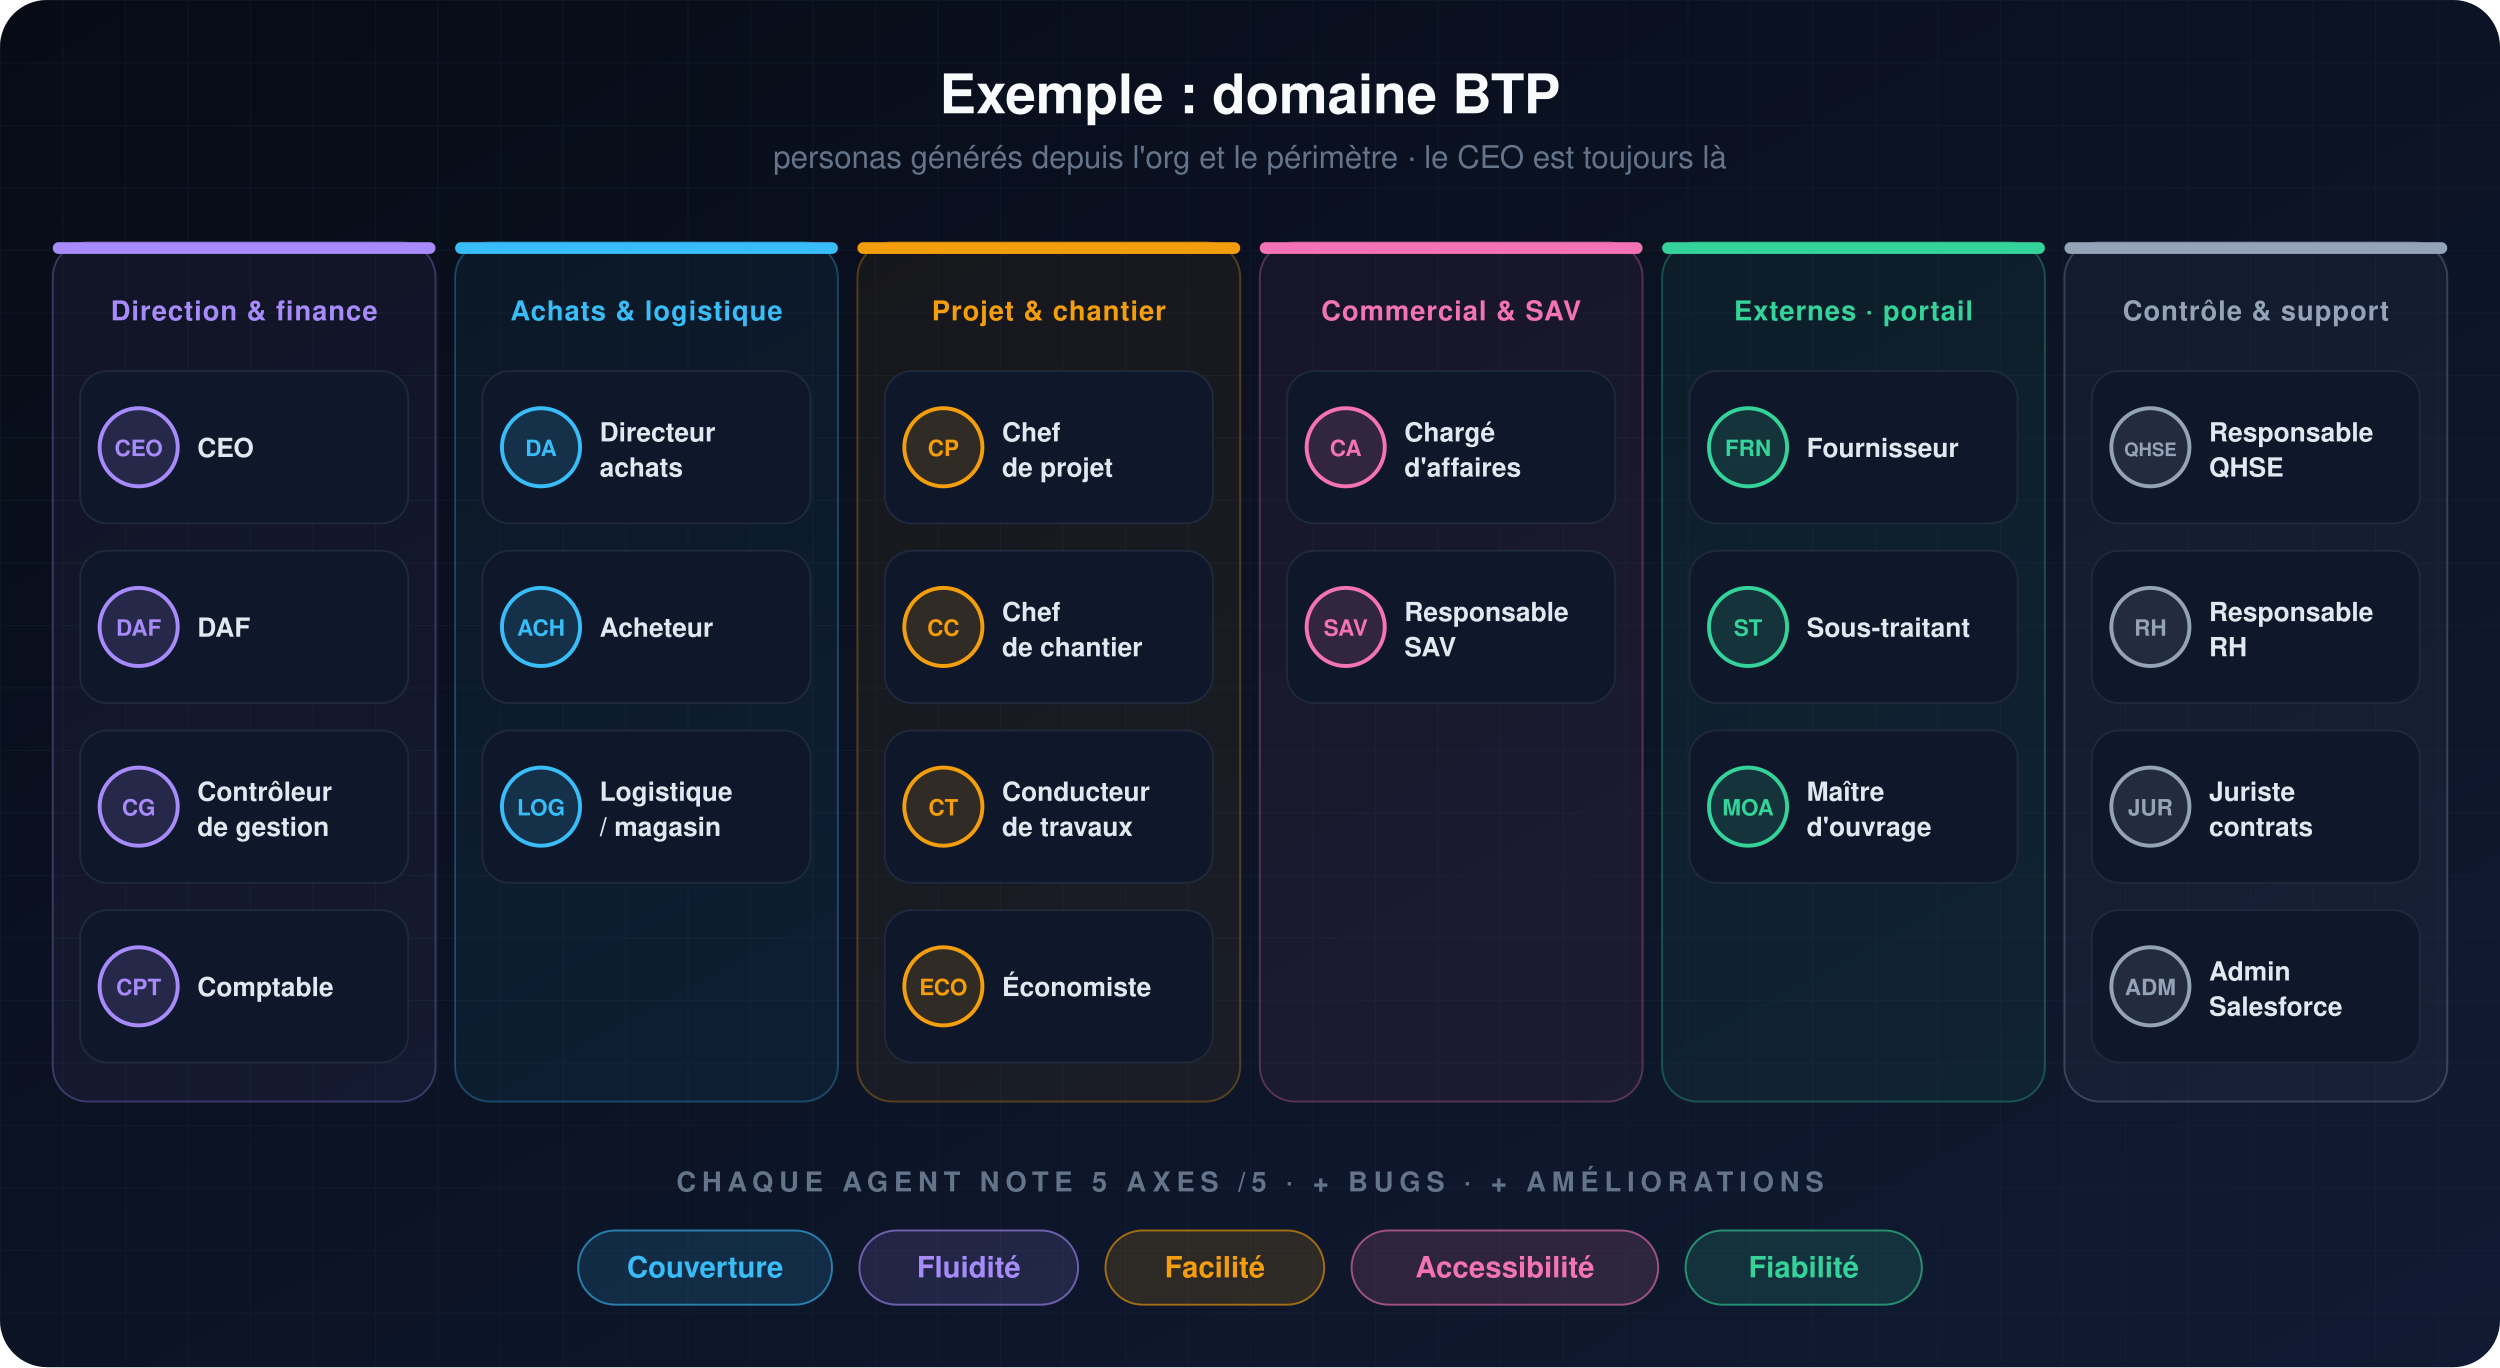
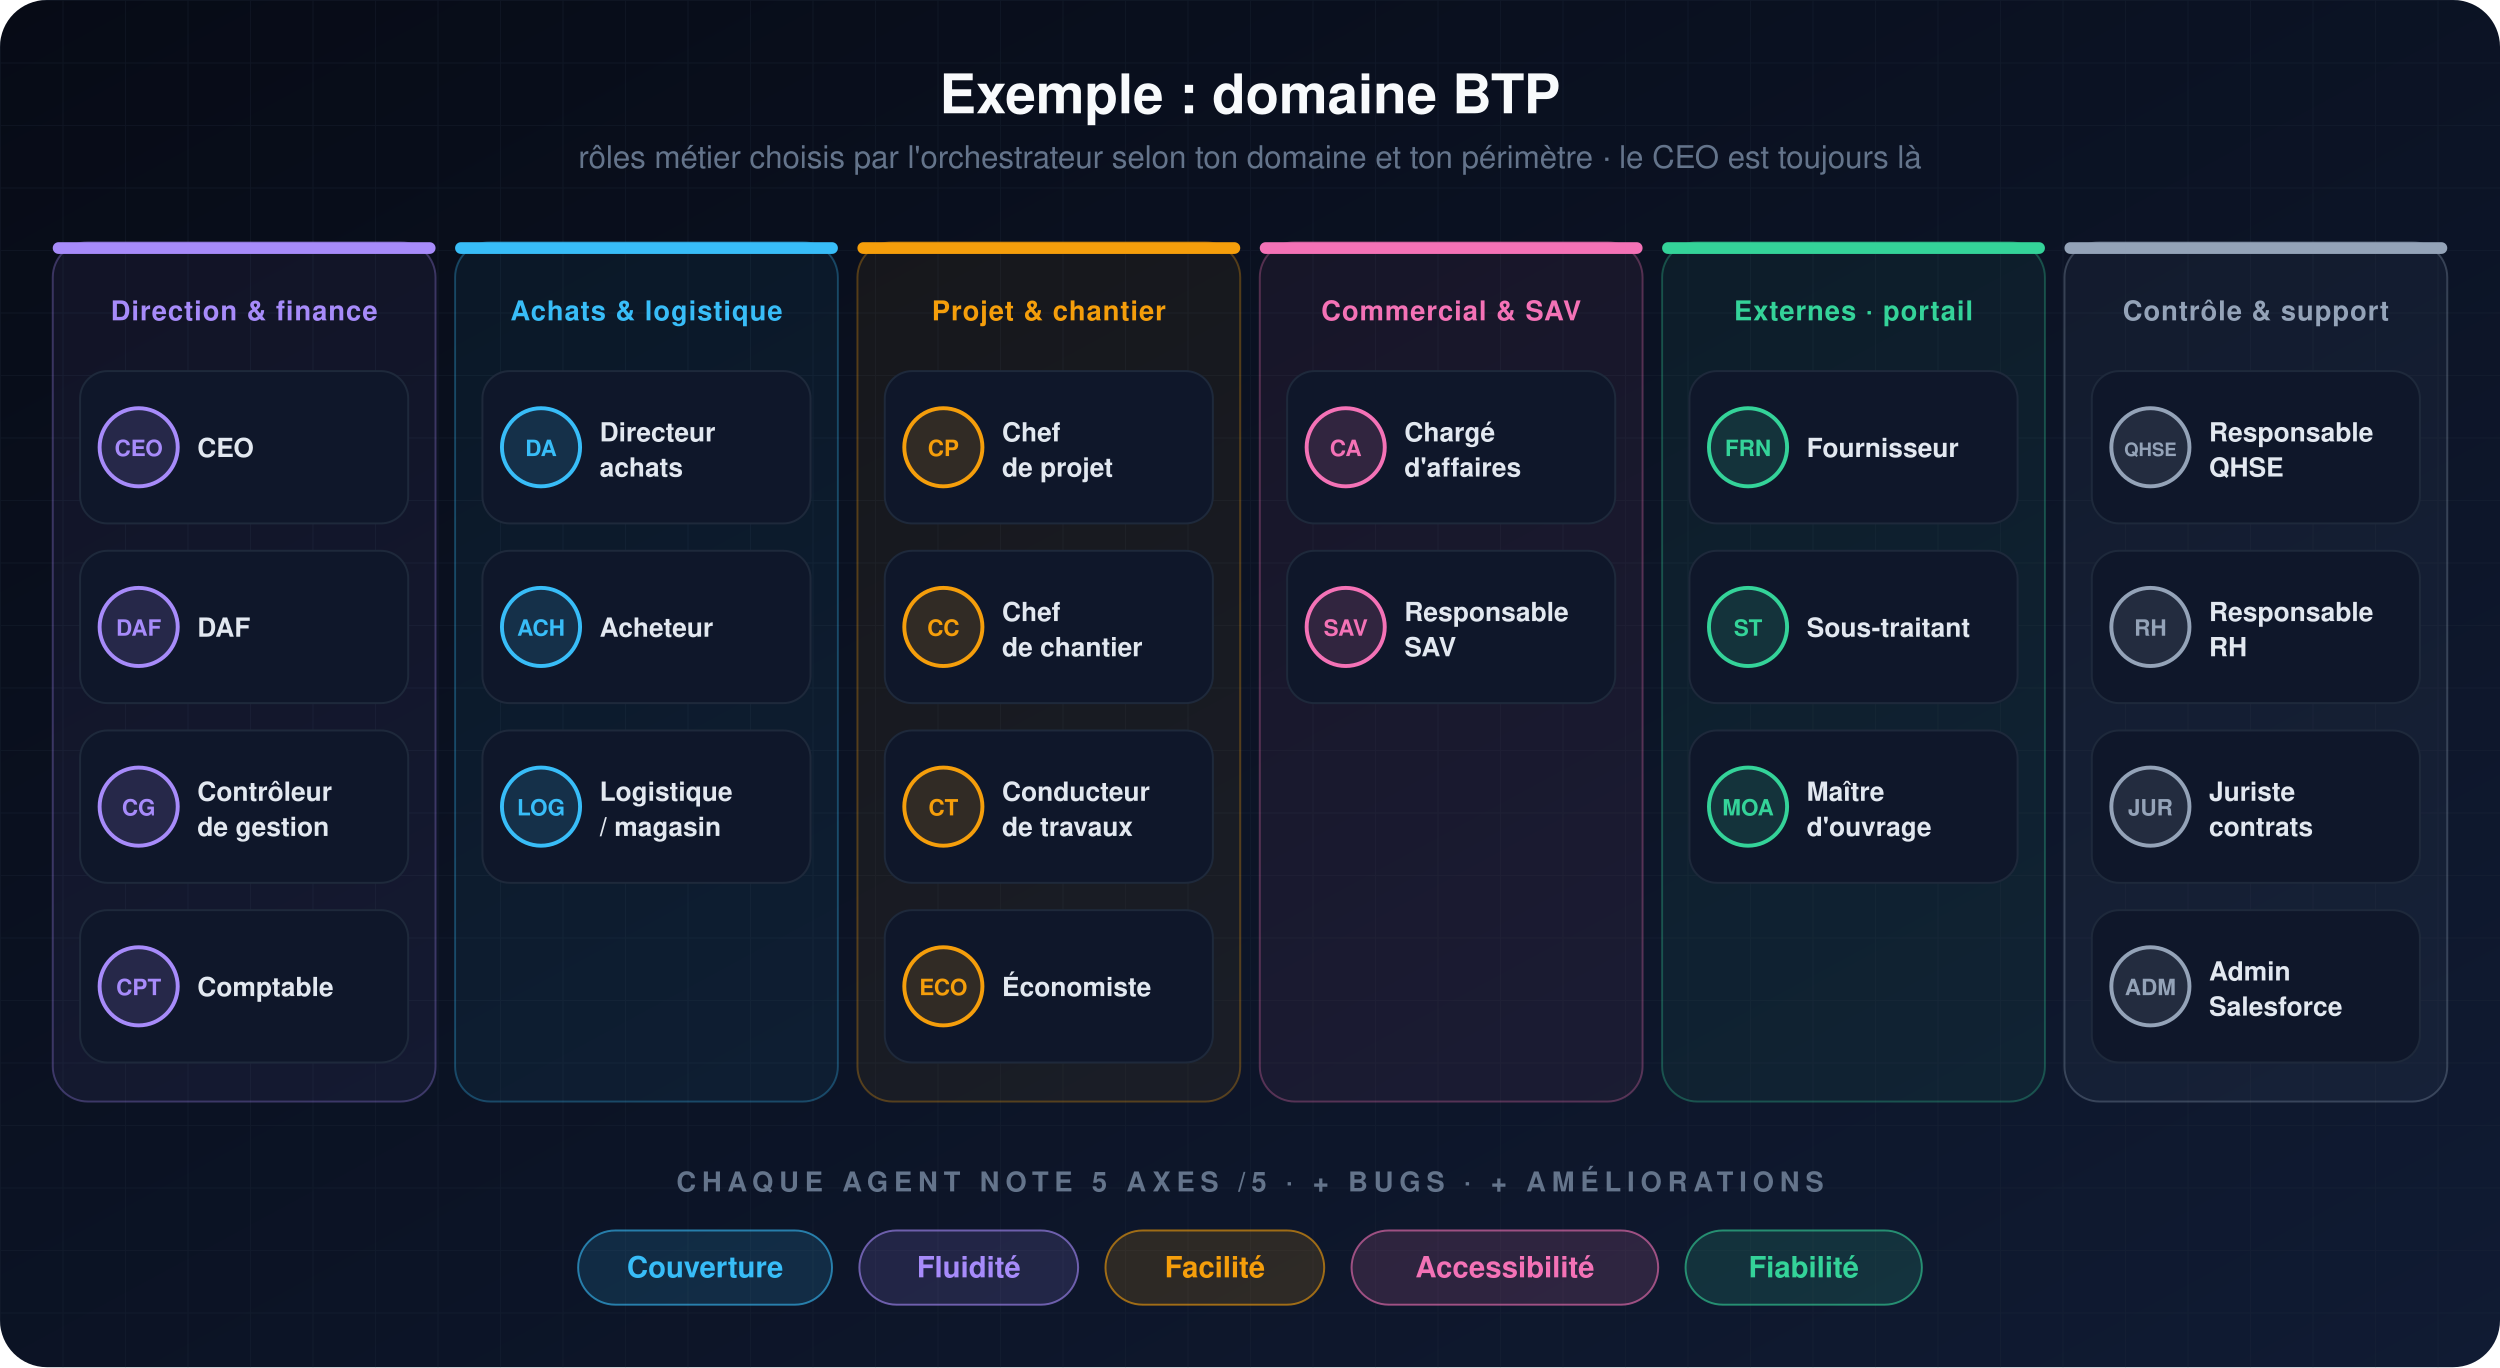
<svg xmlns="http://www.w3.org/2000/svg" width="1280" height="700" viewBox="0 0 1280 700" font-family="'Segoe UI',-apple-system,BlinkMacSystemFont,Helvetica,Arial,sans-serif">
  <defs>
    <linearGradient id="bg" x1="0" y1="0" x2="1" y2="1">
      <stop offset="0" stop-color="#070B16" />
      <stop offset="1" stop-color="#101B33" />
    </linearGradient>
    <radialGradient id="glow" cx="0.5" cy="0.5" r="0.5">
      <stop offset="0" stop-color="#38BDF8" stop-opacity="0.55" />
      <stop offset="1" stop-color="#38BDF8" stop-opacity="0" />
    </radialGradient>
    <linearGradient id="core" x1="0" y1="0" x2="1" y2="1">
      <stop offset="0" stop-color="#38BDF8" />
      <stop offset="1" stop-color="#6366F1" />
+     </linearGradient>
+     <linearGradient id="sf" x1="0" y1="0" x2="0" y2="1">
+       <stop offset="0" stop-color="#1FB6F0" />
+       <stop offset="1" stop-color="#0176D3" />
    </linearGradient>
    <linearGradient id="go" x1="0" y1="0" x2="1" y2="1">
      <stop offset="0" stop-color="#22C55E" />
      <stop offset="1" stop-color="#10B981" />
    </linearGradient>
    <pattern id="grid" width="32" height="32" patternUnits="userSpaceOnUse">
      <path d="M32 0H0V32" fill="none" stroke="#1E293B" stroke-width="1" opacity="0.6" />
    </pattern>
    <filter id="sh" x="-20%" y="-20%" width="140%" height="160%">
      <feDropShadow dx="0" dy="6" stdDeviation="8" flood-color="#000" flood-opacity="0.45" />
    </filter>
  </defs>
  <rect width="1280" height="700" rx="24" fill="url(#bg)" />
  <rect width="1280" height="700" rx="24" fill="url(#grid)" opacity="0.5" />
  <text x="640" y="58" text-anchor="middle" font-size="28" font-weight="800" fill="#F8FAFC">Exemple : domaine BTP</text>
-   <text x="640" y="86" text-anchor="middle" font-size="16" fill="#64748B">personas générés depuis l'org et le périmètre · le CEO est toujours là</text>
+   <text x="640" y="86" text-anchor="middle" font-size="16" fill="#64748B">rôles métier choisis par l'orchestrateur selon ton domaine et ton périmètre · le CEO est toujours là</text>
  <rect x="27" y="124" width="196" height="440" rx="18" fill="#A78BFA" fill-opacity="0.06" stroke="#A78BFA" stroke-opacity="0.3" />
  <rect x="27" y="124" width="196" height="6" rx="3" fill="#A78BFA" />
  <text x="125.0" y="164" text-anchor="middle" font-size="14" font-weight="800" fill="#A78BFA" letter-spacing="0.5">Direction &amp; finance</text>
  <rect x="41" y="190" width="168" height="78" rx="14" fill="#0F172A" stroke="#1E293B" />
  <circle cx="71" cy="229" r="20" fill="#A78BFA" fill-opacity="0.15" stroke="#A78BFA" stroke-width="2" />
  <text x="71" y="233.5" text-anchor="middle" font-size="11.5" font-weight="800" fill="#A78BFA">CEO</text>
  <text x="101" y="234" font-size="13.5" font-weight="600" fill="#E2E8F0">CEO</text>
  <rect x="41" y="282" width="168" height="78" rx="14" fill="#0F172A" stroke="#1E293B" />
  <circle cx="71" cy="321" r="20" fill="#A78BFA" fill-opacity="0.15" stroke="#A78BFA" stroke-width="2" />
  <text x="71" y="325.5" text-anchor="middle" font-size="11.5" font-weight="800" fill="#A78BFA">DAF</text>
  <text x="101" y="326" font-size="13.5" font-weight="600" fill="#E2E8F0">DAF</text>
  <rect x="41" y="374" width="168" height="78" rx="14" fill="#0F172A" stroke="#1E293B" />
  <circle cx="71" cy="413" r="20" fill="#A78BFA" fill-opacity="0.15" stroke="#A78BFA" stroke-width="2" />
  <text x="71" y="417.5" text-anchor="middle" font-size="11.5" font-weight="800" fill="#A78BFA">CG</text>
  <text x="101" y="410" font-size="13.5" font-weight="600" fill="#E2E8F0">Contrôleur</text>
  <text x="101" y="428" font-size="13.5" font-weight="600" fill="#E2E8F0">de gestion</text>
  <rect x="41" y="466" width="168" height="78" rx="14" fill="#0F172A" stroke="#1E293B" />
  <circle cx="71" cy="505" r="20" fill="#A78BFA" fill-opacity="0.15" stroke="#A78BFA" stroke-width="2" />
  <text x="71" y="509.5" text-anchor="middle" font-size="11.5" font-weight="800" fill="#A78BFA">CPT</text>
  <text x="101" y="510" font-size="13.5" font-weight="600" fill="#E2E8F0">Comptable</text>
  <rect x="233" y="124" width="196" height="440" rx="18" fill="#38BDF8" fill-opacity="0.06" stroke="#38BDF8" stroke-opacity="0.3" />
  <rect x="233" y="124" width="196" height="6" rx="3" fill="#38BDF8" />
  <text x="331.0" y="164" text-anchor="middle" font-size="14" font-weight="800" fill="#38BDF8" letter-spacing="0.5">Achats &amp; logistique</text>
  <rect x="247" y="190" width="168" height="78" rx="14" fill="#0F172A" stroke="#1E293B" />
  <circle cx="277" cy="229" r="20" fill="#38BDF8" fill-opacity="0.15" stroke="#38BDF8" stroke-width="2" />
  <text x="277" y="233.5" text-anchor="middle" font-size="11.5" font-weight="800" fill="#38BDF8">DA</text>
  <text x="307" y="226" font-size="13.5" font-weight="600" fill="#E2E8F0">Directeur</text>
  <text x="307" y="244" font-size="13.5" font-weight="600" fill="#E2E8F0">achats</text>
  <rect x="247" y="282" width="168" height="78" rx="14" fill="#0F172A" stroke="#1E293B" />
  <circle cx="277" cy="321" r="20" fill="#38BDF8" fill-opacity="0.15" stroke="#38BDF8" stroke-width="2" />
  <text x="277" y="325.5" text-anchor="middle" font-size="11.5" font-weight="800" fill="#38BDF8">ACH</text>
  <text x="307" y="326" font-size="13.5" font-weight="600" fill="#E2E8F0">Acheteur</text>
  <rect x="247" y="374" width="168" height="78" rx="14" fill="#0F172A" stroke="#1E293B" />
  <circle cx="277" cy="413" r="20" fill="#38BDF8" fill-opacity="0.15" stroke="#38BDF8" stroke-width="2" />
  <text x="277" y="417.5" text-anchor="middle" font-size="11.5" font-weight="800" fill="#38BDF8">LOG</text>
  <text x="307" y="410" font-size="13.5" font-weight="600" fill="#E2E8F0">Logistique</text>
  <text x="307" y="428" font-size="13.5" font-weight="600" fill="#E2E8F0">/ magasin</text>
  <rect x="439" y="124" width="196" height="440" rx="18" fill="#F59E0B" fill-opacity="0.06" stroke="#F59E0B" stroke-opacity="0.3" />
  <rect x="439" y="124" width="196" height="6" rx="3" fill="#F59E0B" />
  <text x="537.0" y="164" text-anchor="middle" font-size="14" font-weight="800" fill="#F59E0B" letter-spacing="0.5">Projet &amp; chantier</text>
  <rect x="453" y="190" width="168" height="78" rx="14" fill="#0F172A" stroke="#1E293B" />
  <circle cx="483" cy="229" r="20" fill="#F59E0B" fill-opacity="0.15" stroke="#F59E0B" stroke-width="2" />
  <text x="483" y="233.5" text-anchor="middle" font-size="11.5" font-weight="800" fill="#F59E0B">CP</text>
  <text x="513" y="226" font-size="13.5" font-weight="600" fill="#E2E8F0">Chef</text>
  <text x="513" y="244" font-size="13.5" font-weight="600" fill="#E2E8F0">de projet</text>
  <rect x="453" y="282" width="168" height="78" rx="14" fill="#0F172A" stroke="#1E293B" />
  <circle cx="483" cy="321" r="20" fill="#F59E0B" fill-opacity="0.15" stroke="#F59E0B" stroke-width="2" />
  <text x="483" y="325.5" text-anchor="middle" font-size="11.5" font-weight="800" fill="#F59E0B">CC</text>
  <text x="513" y="318" font-size="13.5" font-weight="600" fill="#E2E8F0">Chef</text>
  <text x="513" y="336" font-size="13.5" font-weight="600" fill="#E2E8F0">de chantier</text>
  <rect x="453" y="374" width="168" height="78" rx="14" fill="#0F172A" stroke="#1E293B" />
  <circle cx="483" cy="413" r="20" fill="#F59E0B" fill-opacity="0.15" stroke="#F59E0B" stroke-width="2" />
  <text x="483" y="417.5" text-anchor="middle" font-size="11.5" font-weight="800" fill="#F59E0B">CT</text>
  <text x="513" y="410" font-size="13.5" font-weight="600" fill="#E2E8F0">Conducteur</text>
  <text x="513" y="428" font-size="13.5" font-weight="600" fill="#E2E8F0">de travaux</text>
  <rect x="453" y="466" width="168" height="78" rx="14" fill="#0F172A" stroke="#1E293B" />
  <circle cx="483" cy="505" r="20" fill="#F59E0B" fill-opacity="0.15" stroke="#F59E0B" stroke-width="2" />
  <text x="483" y="509.5" text-anchor="middle" font-size="11.5" font-weight="800" fill="#F59E0B">ECO</text>
  <text x="513" y="510" font-size="13.5" font-weight="600" fill="#E2E8F0">Économiste</text>
  <rect x="645" y="124" width="196" height="440" rx="18" fill="#F472B6" fill-opacity="0.06" stroke="#F472B6" stroke-opacity="0.3" />
  <rect x="645" y="124" width="196" height="6" rx="3" fill="#F472B6" />
  <text x="743.0" y="164" text-anchor="middle" font-size="14" font-weight="800" fill="#F472B6" letter-spacing="0.5">Commercial &amp; SAV</text>
  <rect x="659" y="190" width="168" height="78" rx="14" fill="#0F172A" stroke="#1E293B" />
  <circle cx="689" cy="229" r="20" fill="#F472B6" fill-opacity="0.15" stroke="#F472B6" stroke-width="2" />
  <text x="689" y="233.5" text-anchor="middle" font-size="11.5" font-weight="800" fill="#F472B6">CA</text>
  <text x="719" y="226" font-size="13.5" font-weight="600" fill="#E2E8F0">Chargé</text>
  <text x="719" y="244" font-size="13.5" font-weight="600" fill="#E2E8F0">d'affaires</text>
  <rect x="659" y="282" width="168" height="78" rx="14" fill="#0F172A" stroke="#1E293B" />
  <circle cx="689" cy="321" r="20" fill="#F472B6" fill-opacity="0.15" stroke="#F472B6" stroke-width="2" />
  <text x="689" y="325.5" text-anchor="middle" font-size="11.5" font-weight="800" fill="#F472B6">SAV</text>
  <text x="719" y="318" font-size="13.5" font-weight="600" fill="#E2E8F0">Responsable</text>
  <text x="719" y="336" font-size="13.5" font-weight="600" fill="#E2E8F0">SAV</text>
  <rect x="851" y="124" width="196" height="440" rx="18" fill="#34D399" fill-opacity="0.06" stroke="#34D399" stroke-opacity="0.3" />
  <rect x="851" y="124" width="196" height="6" rx="3" fill="#34D399" />
  <text x="949.0" y="164" text-anchor="middle" font-size="14" font-weight="800" fill="#34D399" letter-spacing="0.5">Externes · portail</text>
  <rect x="865" y="190" width="168" height="78" rx="14" fill="#0F172A" stroke="#1E293B" />
  <circle cx="895" cy="229" r="20" fill="#34D399" fill-opacity="0.15" stroke="#34D399" stroke-width="2" />
  <text x="895" y="233.5" text-anchor="middle" font-size="11.5" font-weight="800" fill="#34D399">FRN</text>
  <text x="925" y="234" font-size="13.5" font-weight="600" fill="#E2E8F0">Fournisseur</text>
  <rect x="865" y="282" width="168" height="78" rx="14" fill="#0F172A" stroke="#1E293B" />
  <circle cx="895" cy="321" r="20" fill="#34D399" fill-opacity="0.15" stroke="#34D399" stroke-width="2" />
  <text x="895" y="325.5" text-anchor="middle" font-size="11.5" font-weight="800" fill="#34D399">ST</text>
  <text x="925" y="326" font-size="13.5" font-weight="600" fill="#E2E8F0">Sous-traitant</text>
  <rect x="865" y="374" width="168" height="78" rx="14" fill="#0F172A" stroke="#1E293B" />
  <circle cx="895" cy="413" r="20" fill="#34D399" fill-opacity="0.15" stroke="#34D399" stroke-width="2" />
  <text x="895" y="417.5" text-anchor="middle" font-size="11.5" font-weight="800" fill="#34D399">MOA</text>
  <text x="925" y="410" font-size="13.5" font-weight="600" fill="#E2E8F0">Maître</text>
  <text x="925" y="428" font-size="13.5" font-weight="600" fill="#E2E8F0">d'ouvrage</text>
  <rect x="1057" y="124" width="196" height="440" rx="18" fill="#94A3B8" fill-opacity="0.06" stroke="#94A3B8" stroke-opacity="0.3" />
  <rect x="1057" y="124" width="196" height="6" rx="3" fill="#94A3B8" />
  <text x="1155.0" y="164" text-anchor="middle" font-size="14" font-weight="800" fill="#94A3B8" letter-spacing="0.5">Contrôle &amp; support</text>
  <rect x="1071" y="190" width="168" height="78" rx="14" fill="#0F172A" stroke="#1E293B" />
  <circle cx="1101" cy="229" r="20" fill="#94A3B8" fill-opacity="0.15" stroke="#94A3B8" stroke-width="2" />
  <text x="1101" y="233.5" text-anchor="middle" font-size="9.5" font-weight="800" fill="#94A3B8">QHSE</text>
  <text x="1131" y="226" font-size="13.5" font-weight="600" fill="#E2E8F0">Responsable</text>
  <text x="1131" y="244" font-size="13.5" font-weight="600" fill="#E2E8F0">QHSE</text>
  <rect x="1071" y="282" width="168" height="78" rx="14" fill="#0F172A" stroke="#1E293B" />
  <circle cx="1101" cy="321" r="20" fill="#94A3B8" fill-opacity="0.15" stroke="#94A3B8" stroke-width="2" />
  <text x="1101" y="325.5" text-anchor="middle" font-size="11.5" font-weight="800" fill="#94A3B8">RH</text>
  <text x="1131" y="318" font-size="13.5" font-weight="600" fill="#E2E8F0">Responsable</text>
  <text x="1131" y="336" font-size="13.5" font-weight="600" fill="#E2E8F0">RH</text>
  <rect x="1071" y="374" width="168" height="78" rx="14" fill="#0F172A" stroke="#1E293B" />
  <circle cx="1101" cy="413" r="20" fill="#94A3B8" fill-opacity="0.15" stroke="#94A3B8" stroke-width="2" />
  <text x="1101" y="417.5" text-anchor="middle" font-size="11.5" font-weight="800" fill="#94A3B8">JUR</text>
  <text x="1131" y="410" font-size="13.5" font-weight="600" fill="#E2E8F0">Juriste</text>
  <text x="1131" y="428" font-size="13.5" font-weight="600" fill="#E2E8F0">contrats</text>
  <rect x="1071" y="466" width="168" height="78" rx="14" fill="#0F172A" stroke="#1E293B" />
  <circle cx="1101" cy="505" r="20" fill="#94A3B8" fill-opacity="0.15" stroke="#94A3B8" stroke-width="2" />
  <text x="1101" y="509.5" text-anchor="middle" font-size="11.5" font-weight="800" fill="#94A3B8">ADM</text>
  <text x="1131" y="502" font-size="13.5" font-weight="600" fill="#E2E8F0">Admin</text>
  <text x="1131" y="520" font-size="13.5" font-weight="600" fill="#E2E8F0">Salesforce</text>
  <text x="640" y="610" text-anchor="middle" font-size="14" font-weight="700" fill="#64748B" letter-spacing="3">CHAQUE AGENT NOTE 5 AXES /5 · + BUGS · + AMÉLIORATIONS</text>
  <rect x="296.0" y="630" width="130" height="38" rx="19" fill="#38BDF8" fill-opacity="0.14" stroke="#38BDF8" stroke-opacity="0.6" />
  <text x="361.0" y="654" text-anchor="middle" font-size="15" font-weight="700" fill="#38BDF8">Couverture</text>
  <rect x="440.0" y="630" width="112" height="38" rx="19" fill="#A78BFA" fill-opacity="0.14" stroke="#A78BFA" stroke-opacity="0.6" />
  <text x="496.0" y="654" text-anchor="middle" font-size="15" font-weight="700" fill="#A78BFA">Fluidité</text>
  <rect x="566.0" y="630" width="112" height="38" rx="19" fill="#F59E0B" fill-opacity="0.14" stroke="#F59E0B" stroke-opacity="0.6" />
  <text x="622.0" y="654" text-anchor="middle" font-size="15" font-weight="700" fill="#F59E0B">Facilité</text>
  <rect x="692.0" y="630" width="157" height="38" rx="19" fill="#F472B6" fill-opacity="0.14" stroke="#F472B6" stroke-opacity="0.6" />
  <text x="770.5" y="654" text-anchor="middle" font-size="15" font-weight="700" fill="#F472B6">Accessibilité</text>
  <rect x="863.0" y="630" width="121" height="38" rx="19" fill="#34D399" fill-opacity="0.14" stroke="#34D399" stroke-opacity="0.6" />
  <text x="923.5" y="654" text-anchor="middle" font-size="15" font-weight="700" fill="#34D399">Fiabilité</text>
</svg>
